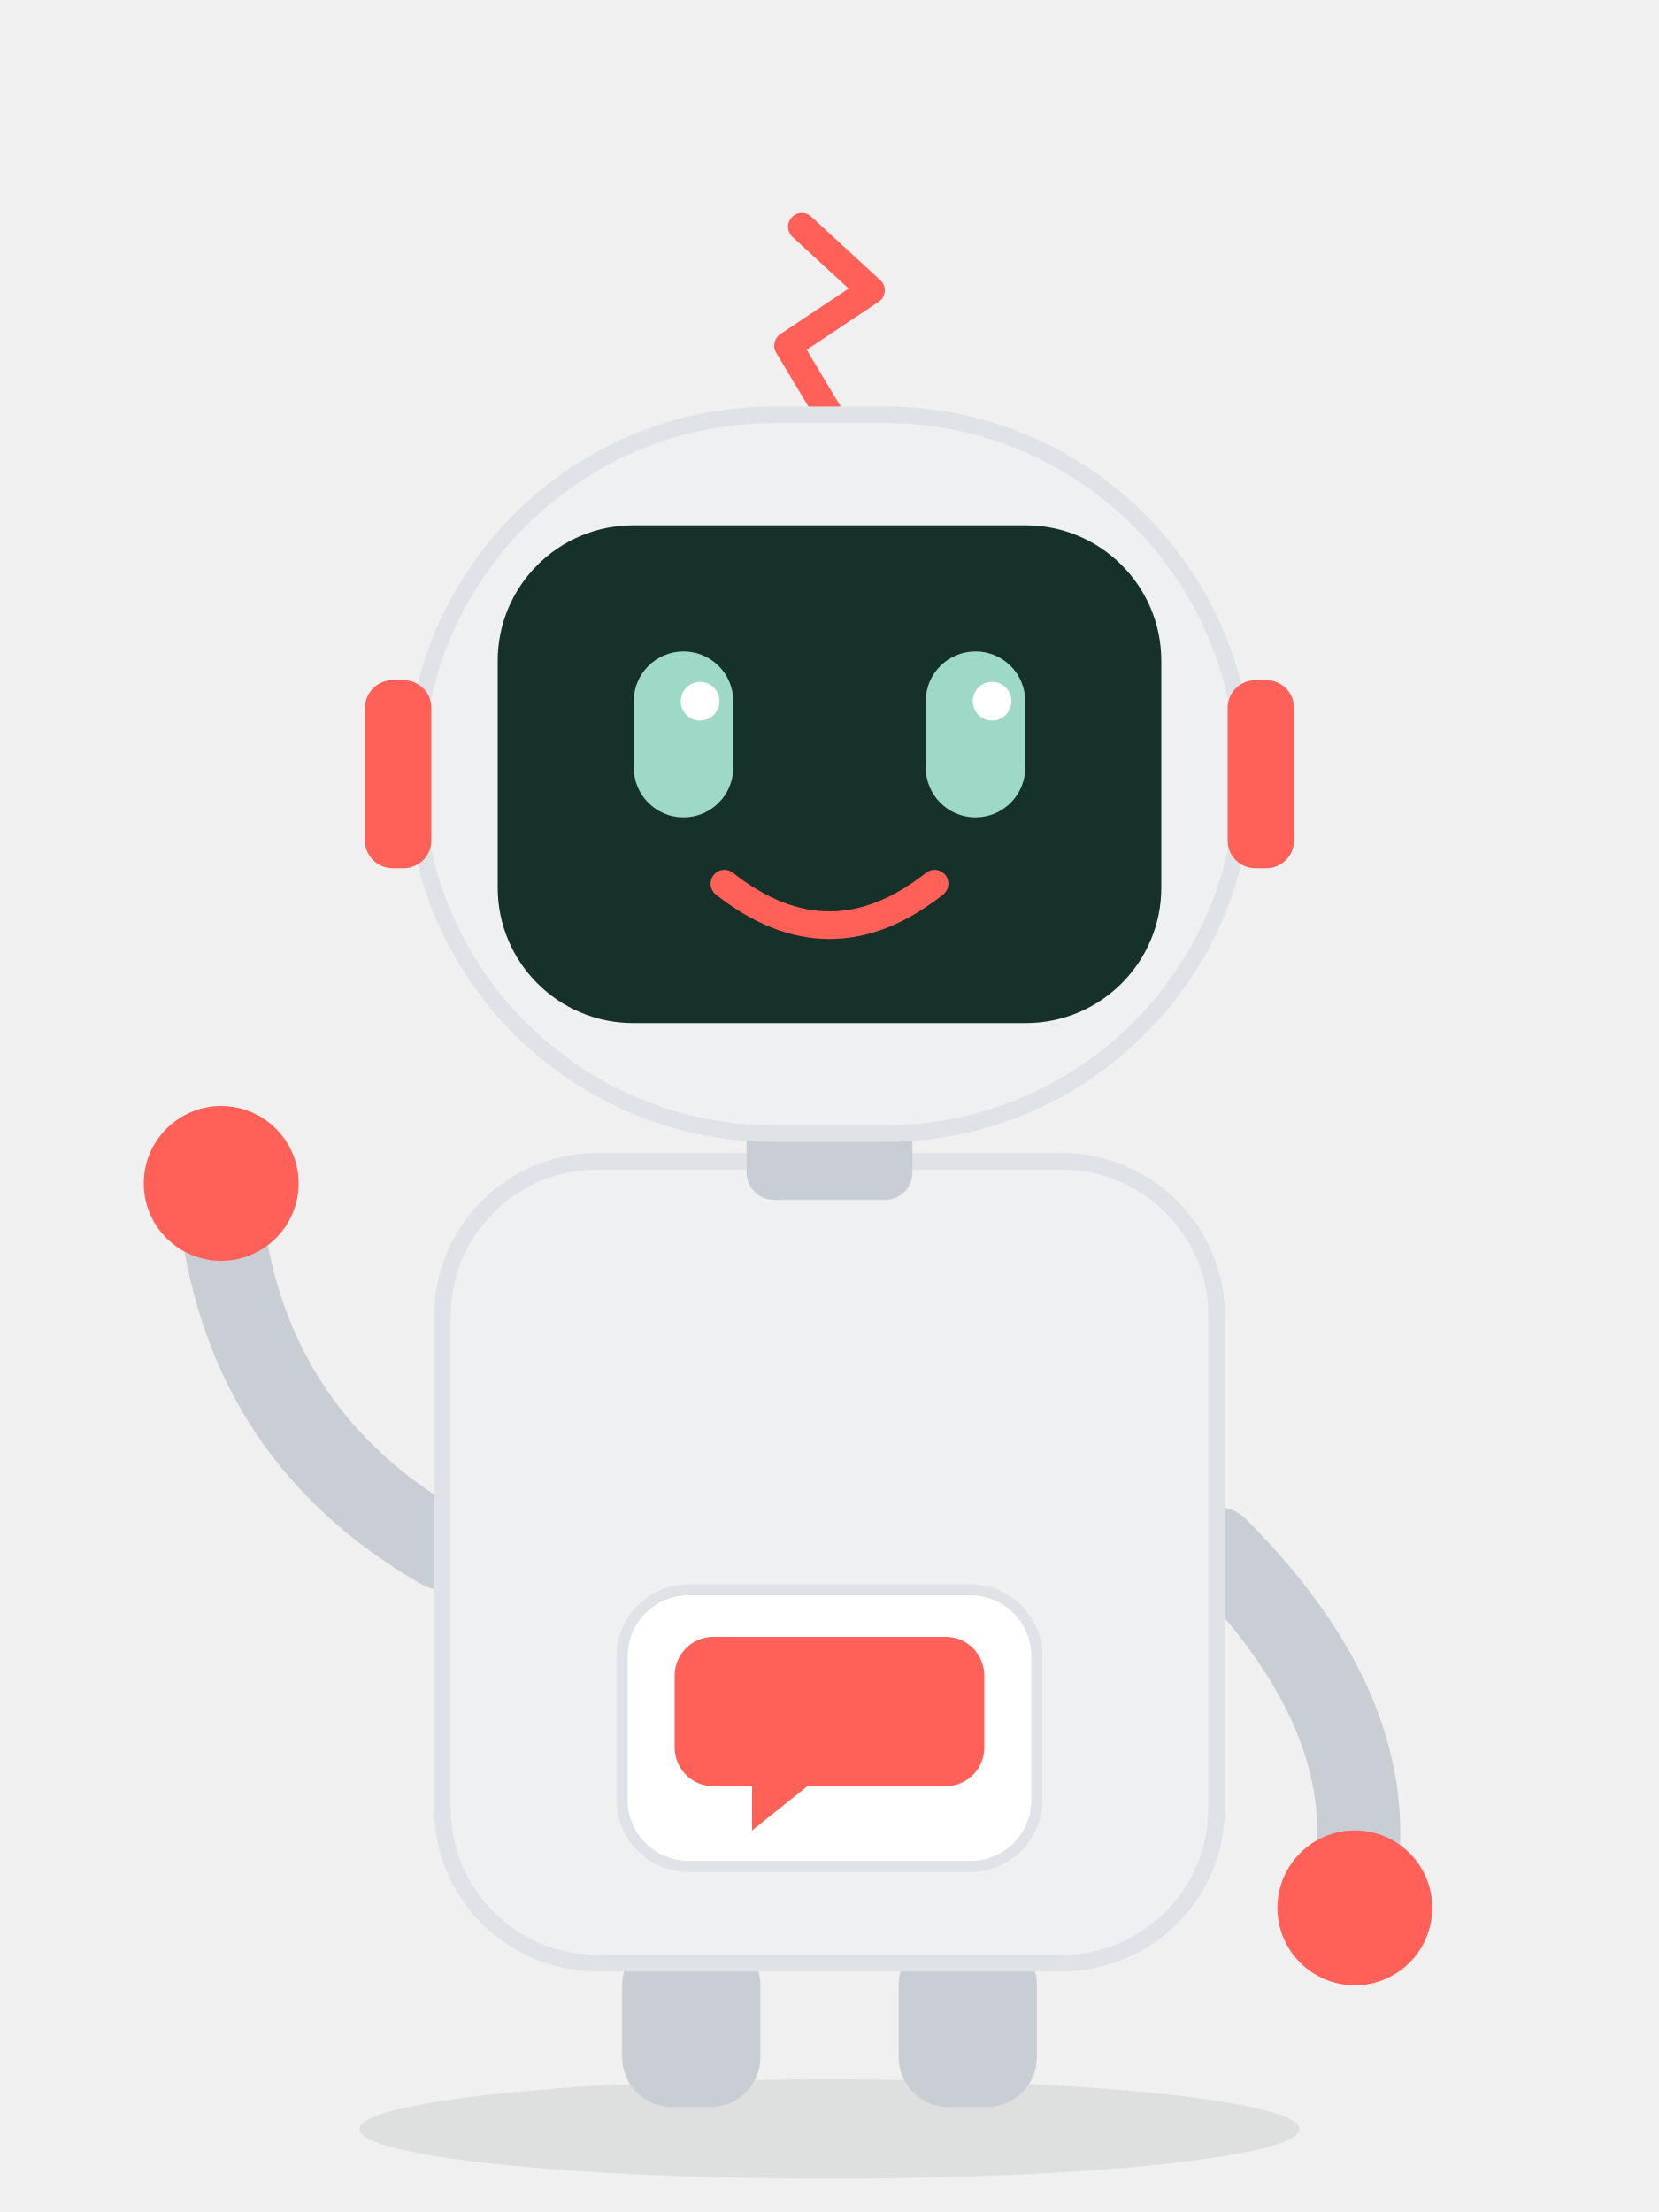
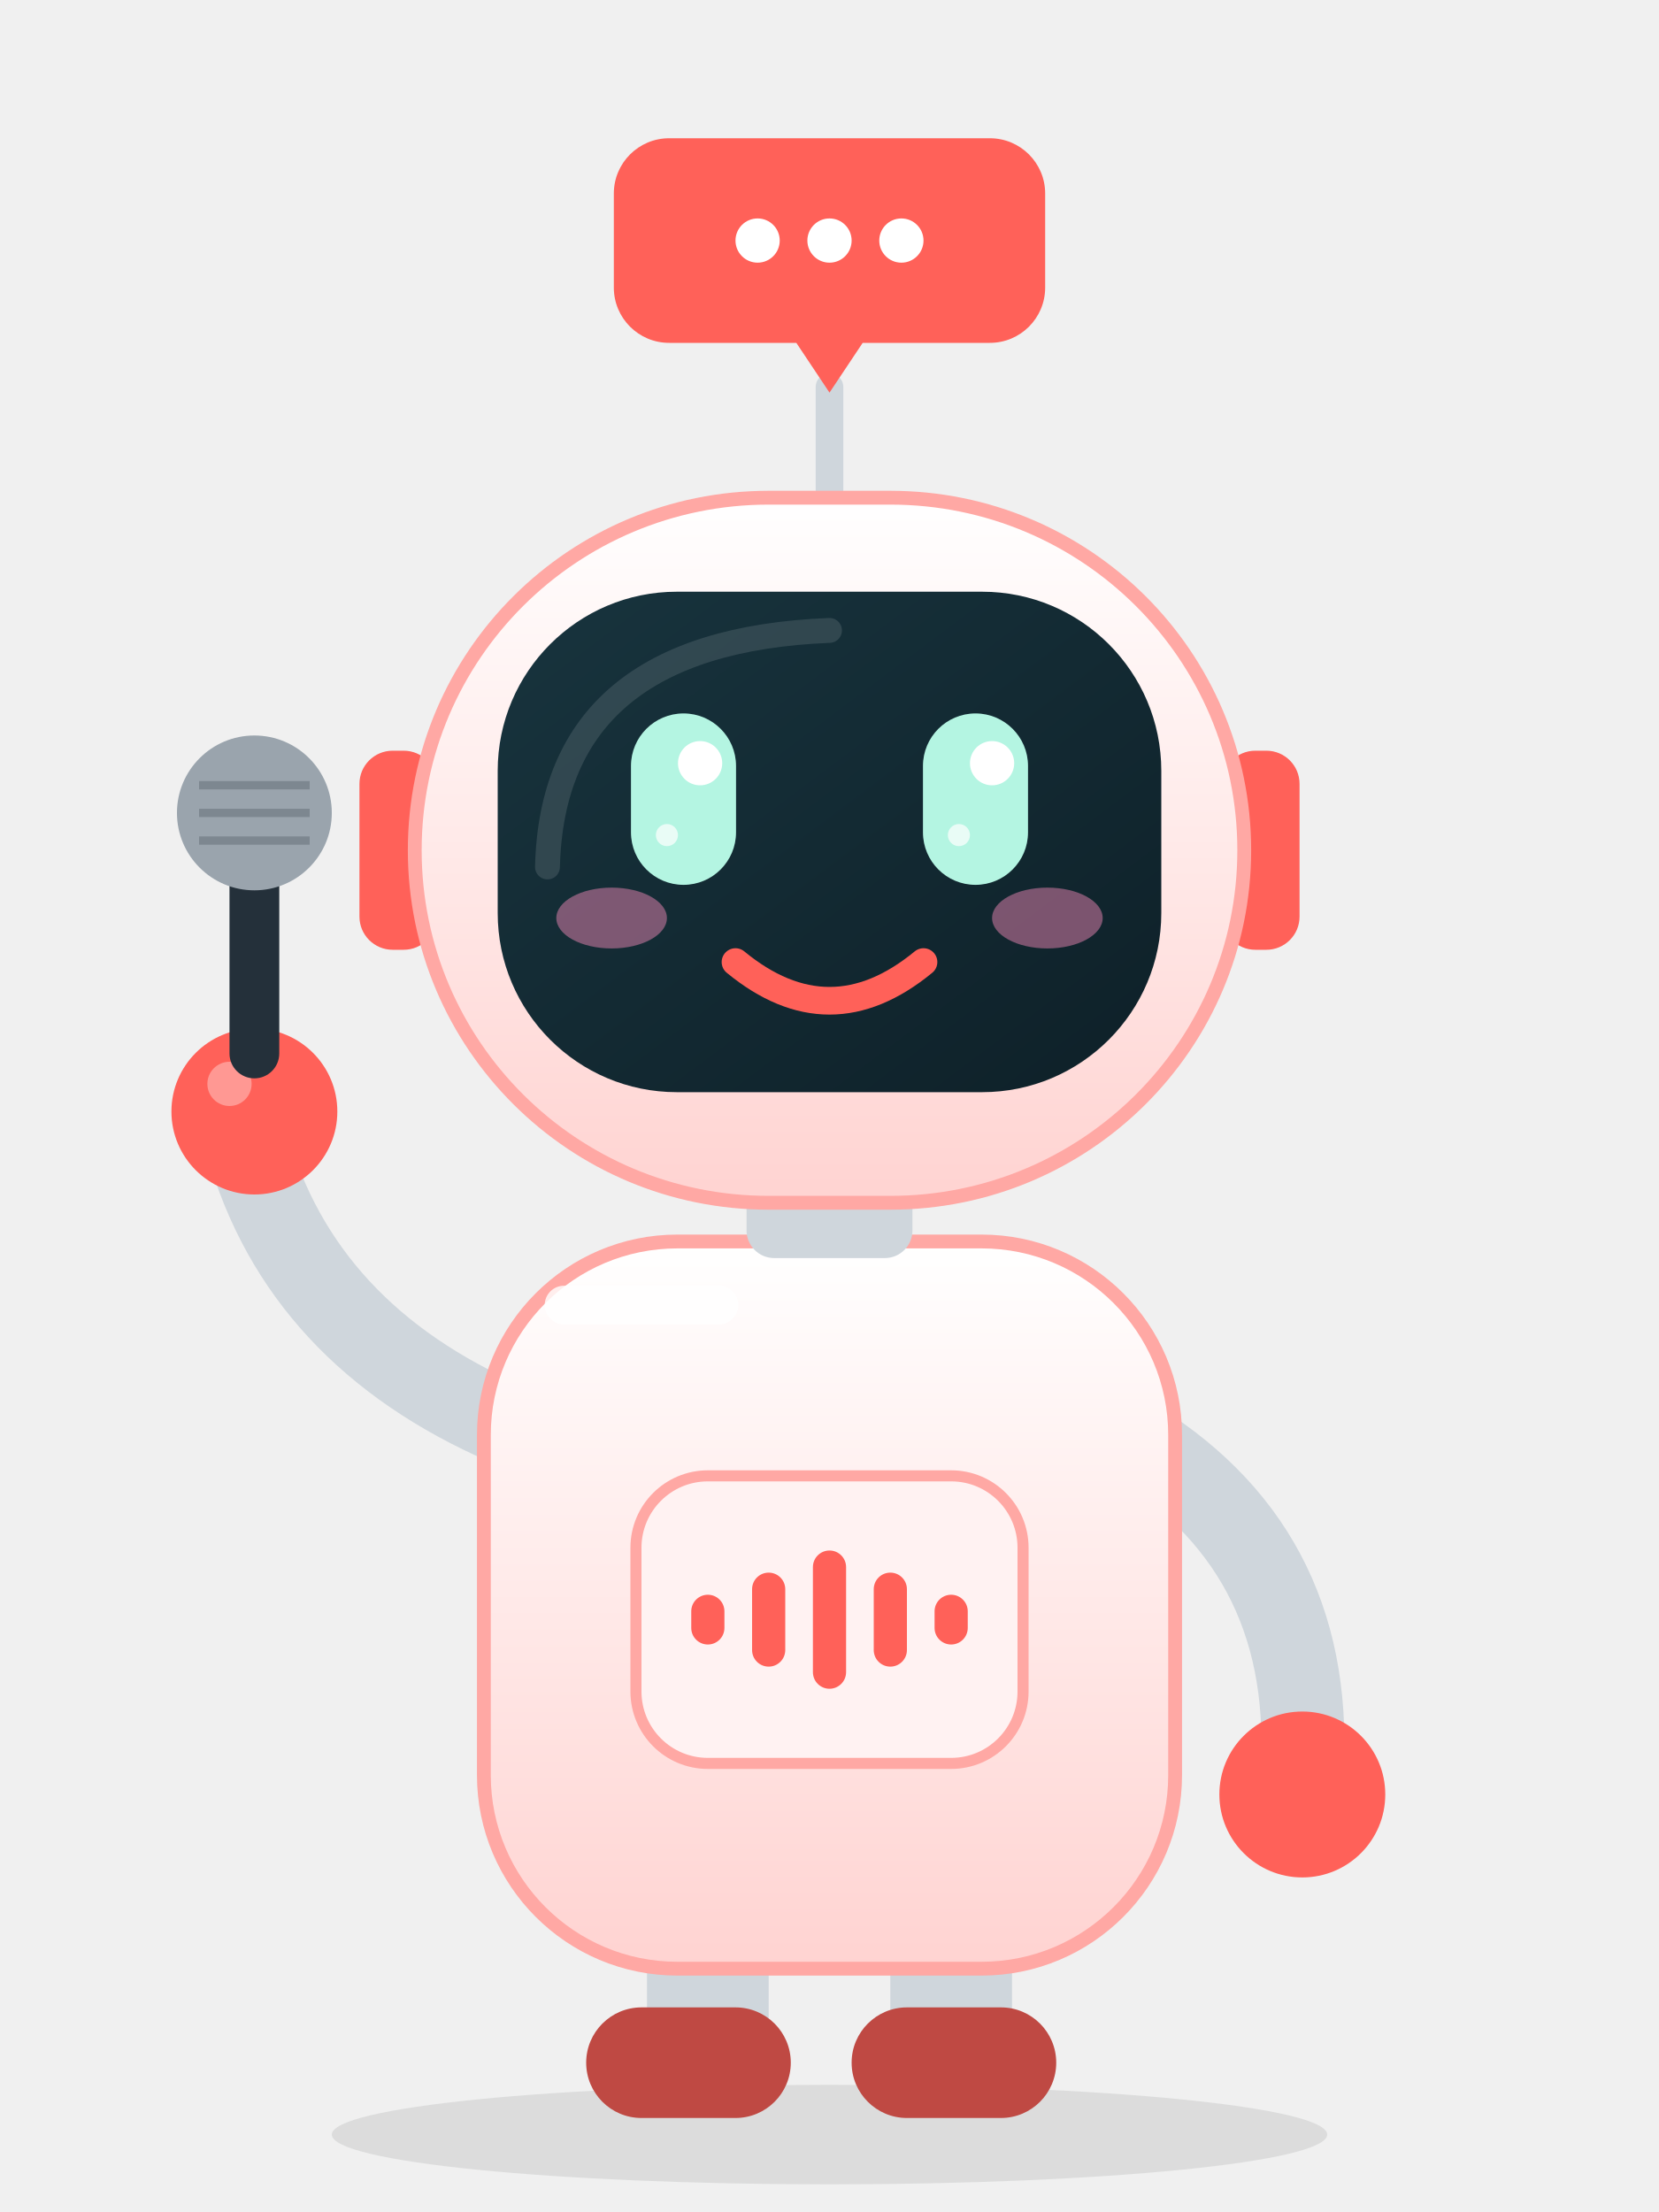
<svg xmlns="http://www.w3.org/2000/svg" viewBox="0 0 600 800" width="600" height="800">
-   <ellipse cx="300" cy="770" rx="170" ry="18" fill="#111816" opacity=".08" />
-   <polyline points="300,150 285,125 315,105 290,82" fill="none" stroke="#ff6159" stroke-width="10" stroke-linecap="round" stroke-linejoin="round" />
-   <path d="M160 560 Q90 520 80 440" fill="none" stroke="#c9ced4" stroke-width="30" stroke-linecap="round" />
-   <circle cx="80" cy="428" r="28" fill="#ff6159" />
-   <path d="M440 560 Q500 620 490 680" fill="none" stroke="#c9ced4" stroke-width="30" stroke-linecap="round" />
-   <circle cx="490" cy="690" r="28" fill="#ff6159" />
-   <rect x="225" y="700" width="50" height="62" rx="18" fill="#c9ced4" />
-   <rect x="325" y="700" width="50" height="62" rx="18" fill="#c9ced4" />
-   <rect x="160" y="420" width="280" height="290" rx="56" fill="#eef0f2" stroke="#dfe2e6" stroke-width="6" />
-   <rect x="225" y="575" width="150" height="100" rx="24" fill="#ffffff" stroke="#dfe2e6" stroke-width="4" />
-   <path d="M258 592 H342 a14 14 0 0 1 14 14 V632 a14 14 0 0 1 -14 14 H292 L272 662 V646 H258 a14 14 0 0 1 -14 -14 V606 a14 14 0 0 1 14 -14 Z" fill="#ff6159" />
-   <rect x="270" y="400" width="60" height="34" rx="10" fill="#c9ced4" />
-   <rect x="150" y="150" width="300" height="260" rx="130" fill="#eef0f2" stroke="#dfe2e6" stroke-width="6" />
-   <rect x="132" y="246.0" width="24" height="68" rx="10" fill="#ff6159" />
-   <rect x="444" y="246.0" width="24" height="68" rx="10" fill="#ff6159" />
-   <rect x="180" y="190" width="240" height="180" rx="49.0" fill="#16302a" />
-   <rect x="229.2" y="235.6" width="36" height="60" rx="18" fill="#9ed9c7" />
-   <rect x="334.8" y="235.6" width="36" height="60" rx="18" fill="#9ed9c7" />
-   <circle cx="253.2" cy="253.6" r="7" fill="#ffffff" />
-   <circle cx="358.8" cy="253.6" r="7" fill="#ffffff" />
-   <path d="M262 319.6 Q300 349.6 338 319.6" fill="none" stroke="#ff6159" stroke-width="10" stroke-linecap="round" />
+   <defs>
+     <linearGradient id="body" x1="0" y1="0" x2="0" y2="1">
+       <stop offset="0" stop-color="#ffffff" />
+       <stop offset="1" stop-color="#ffd3d1" />
+     </linearGradient>
+     <linearGradient id="screen" x1="0" y1="0" x2="1" y2="1">
+       <stop offset="0" stop-color="#18343e" />
+       <stop offset="1" stop-color="#0e2028" />
+     </linearGradient>
+   </defs>
+   <ellipse cx="300" cy="772" rx="180" ry="18" fill="#111816" opacity=".09" />
+   <line x1="300" y1="180" x2="300" y2="140" stroke="#cfd6dc" stroke-width="10" stroke-linecap="round" />
+   <path d="M242 50 h116 a20 20 0 0 1 20 20 v34 a20 20 0 0 1 -20 20 h-46 l-12 18 -12 -18 h-46 a20 20 0 0 1 -20 -20 v-34 a20 20 0 0 1 20 -20 Z" fill="#ff6159" />
+   <circle cx="274" cy="87" r="8" fill="#ffffff" />
+   <circle cx="300" cy="87" r="8" fill="#ffffff" />
+   <circle cx="326" cy="87" r="8" fill="#ffffff" />
+   <rect x="234" y="692" width="44" height="60" rx="16" fill="#cfd6dc" />
+   <rect x="322" y="692" width="44" height="60" rx="16" fill="#cfd6dc" />
+   <rect x="212" y="726" width="74" height="40" rx="20" fill="#bf4943" stroke="#bf4943" stroke-width="0" />
+   <rect x="308" y="726" width="74" height="40" rx="20" fill="#bf4943" stroke="#bf4943" stroke-width="0" />
+   <path d="M193 519 Q115 489 92 422" fill="none" stroke="#cfd6dc" stroke-width="30" stroke-linecap="round" />
+   <path d="M407 519 Q475 559 471 639" fill="none" stroke="#cfd6dc" stroke-width="30" stroke-linecap="round" />
+   <rect x="175" y="449" width="250" height="263" rx="70" fill="url(#body)" stroke="#ffa8a4" stroke-width="5" />
+   <rect x="197" y="465" width="70.0" height="14" rx="7" fill="#ffffff" opacity=".8" />
+   <rect x="230" y="533.76" width="140" height="104" rx="26" fill="#fff2f2" stroke="#ffa8a4" stroke-width="4" />
+   <rect x="250" y="576.76" width="12" height="18" rx="6" fill="#ff6159" />
+   <rect x="272" y="568.76" width="12" height="34" rx="6" fill="#ff6159" />
+   <rect x="294" y="560.76" width="12" height="50" rx="6" fill="#ff6159" />
+   <rect x="316" y="568.76" width="12" height="34" rx="6" fill="#ff6159" />
+   <rect x="338" y="576.76" width="12" height="18" rx="6" fill="#ff6159" />
+   <circle cx="92" cy="402" r="30" fill="#ff6159" />
+   <circle cx="83" cy="392" r="8" fill="#ffffff" opacity=".35" />
+   <circle cx="471" cy="649" r="30" fill="#ff6159" />
+   <rect x="83" y="306" width="18" height="84" rx="9" fill="#24303a" />
+   <circle cx="92" cy="294" r="28" fill="#9aa4ad" />
+   <line x1="72" y1="284" x2="112" y2="284" stroke="#7d8790" stroke-width="3" />
+   <line x1="72" y1="294" x2="112" y2="294" stroke="#7d8790" stroke-width="3" />
+   <line x1="72" y1="304" x2="112" y2="304" stroke="#7d8790" stroke-width="3" />
+   <rect x="270" y="423" width="60" height="32" rx="10" fill="#cfd6dc" />
+   <rect x="130" y="271.5" width="28" height="72" rx="12" fill="#ff6159" />
+   <rect x="442" y="271.5" width="28" height="72" rx="12" fill="#ff6159" />
+   <rect x="150" y="180" width="300" height="255" rx="128" fill="url(#body)" stroke="#ffa8a4" stroke-width="5" />
+   <rect x="180" y="214" width="240" height="181" rx="64.8" fill="url(#screen)" />
+   <path d="M198 313.55 Q200 232 300.0 228" fill="none" stroke="#ffffff" stroke-width="9" stroke-linecap="round" opacity=".12" />
+   <rect x="228.2" y="258.02" width="38" height="62" rx="19" fill="#b4f5e2" />
+   <circle cx="253.2" cy="276.02" r="8" fill="#ffffff" />
+   <circle cx="241.2" cy="302.02" r="4" fill="#ffffff" opacity=".7" />
+   <rect x="333.8" y="258.02" width="38" height="62" rx="19" fill="#b4f5e2" />
+   <circle cx="358.8" cy="276.02" r="8" fill="#ffffff" />
+   <circle cx="346.8" cy="302.02" r="4" fill="#ffffff" opacity=".7" />
+   <ellipse cx="221.2" cy="332.02" rx="20" ry="11" fill="#ff8fbf" opacity=".45" />
+   <ellipse cx="378.8" cy="332.02" rx="20" ry="11" fill="#ff8fbf" opacity=".45" />
+   <path d="M266 347.94 Q300 375.94 334 347.94" fill="none" stroke="#ff6159" stroke-width="10" stroke-linecap="round" />
</svg>
